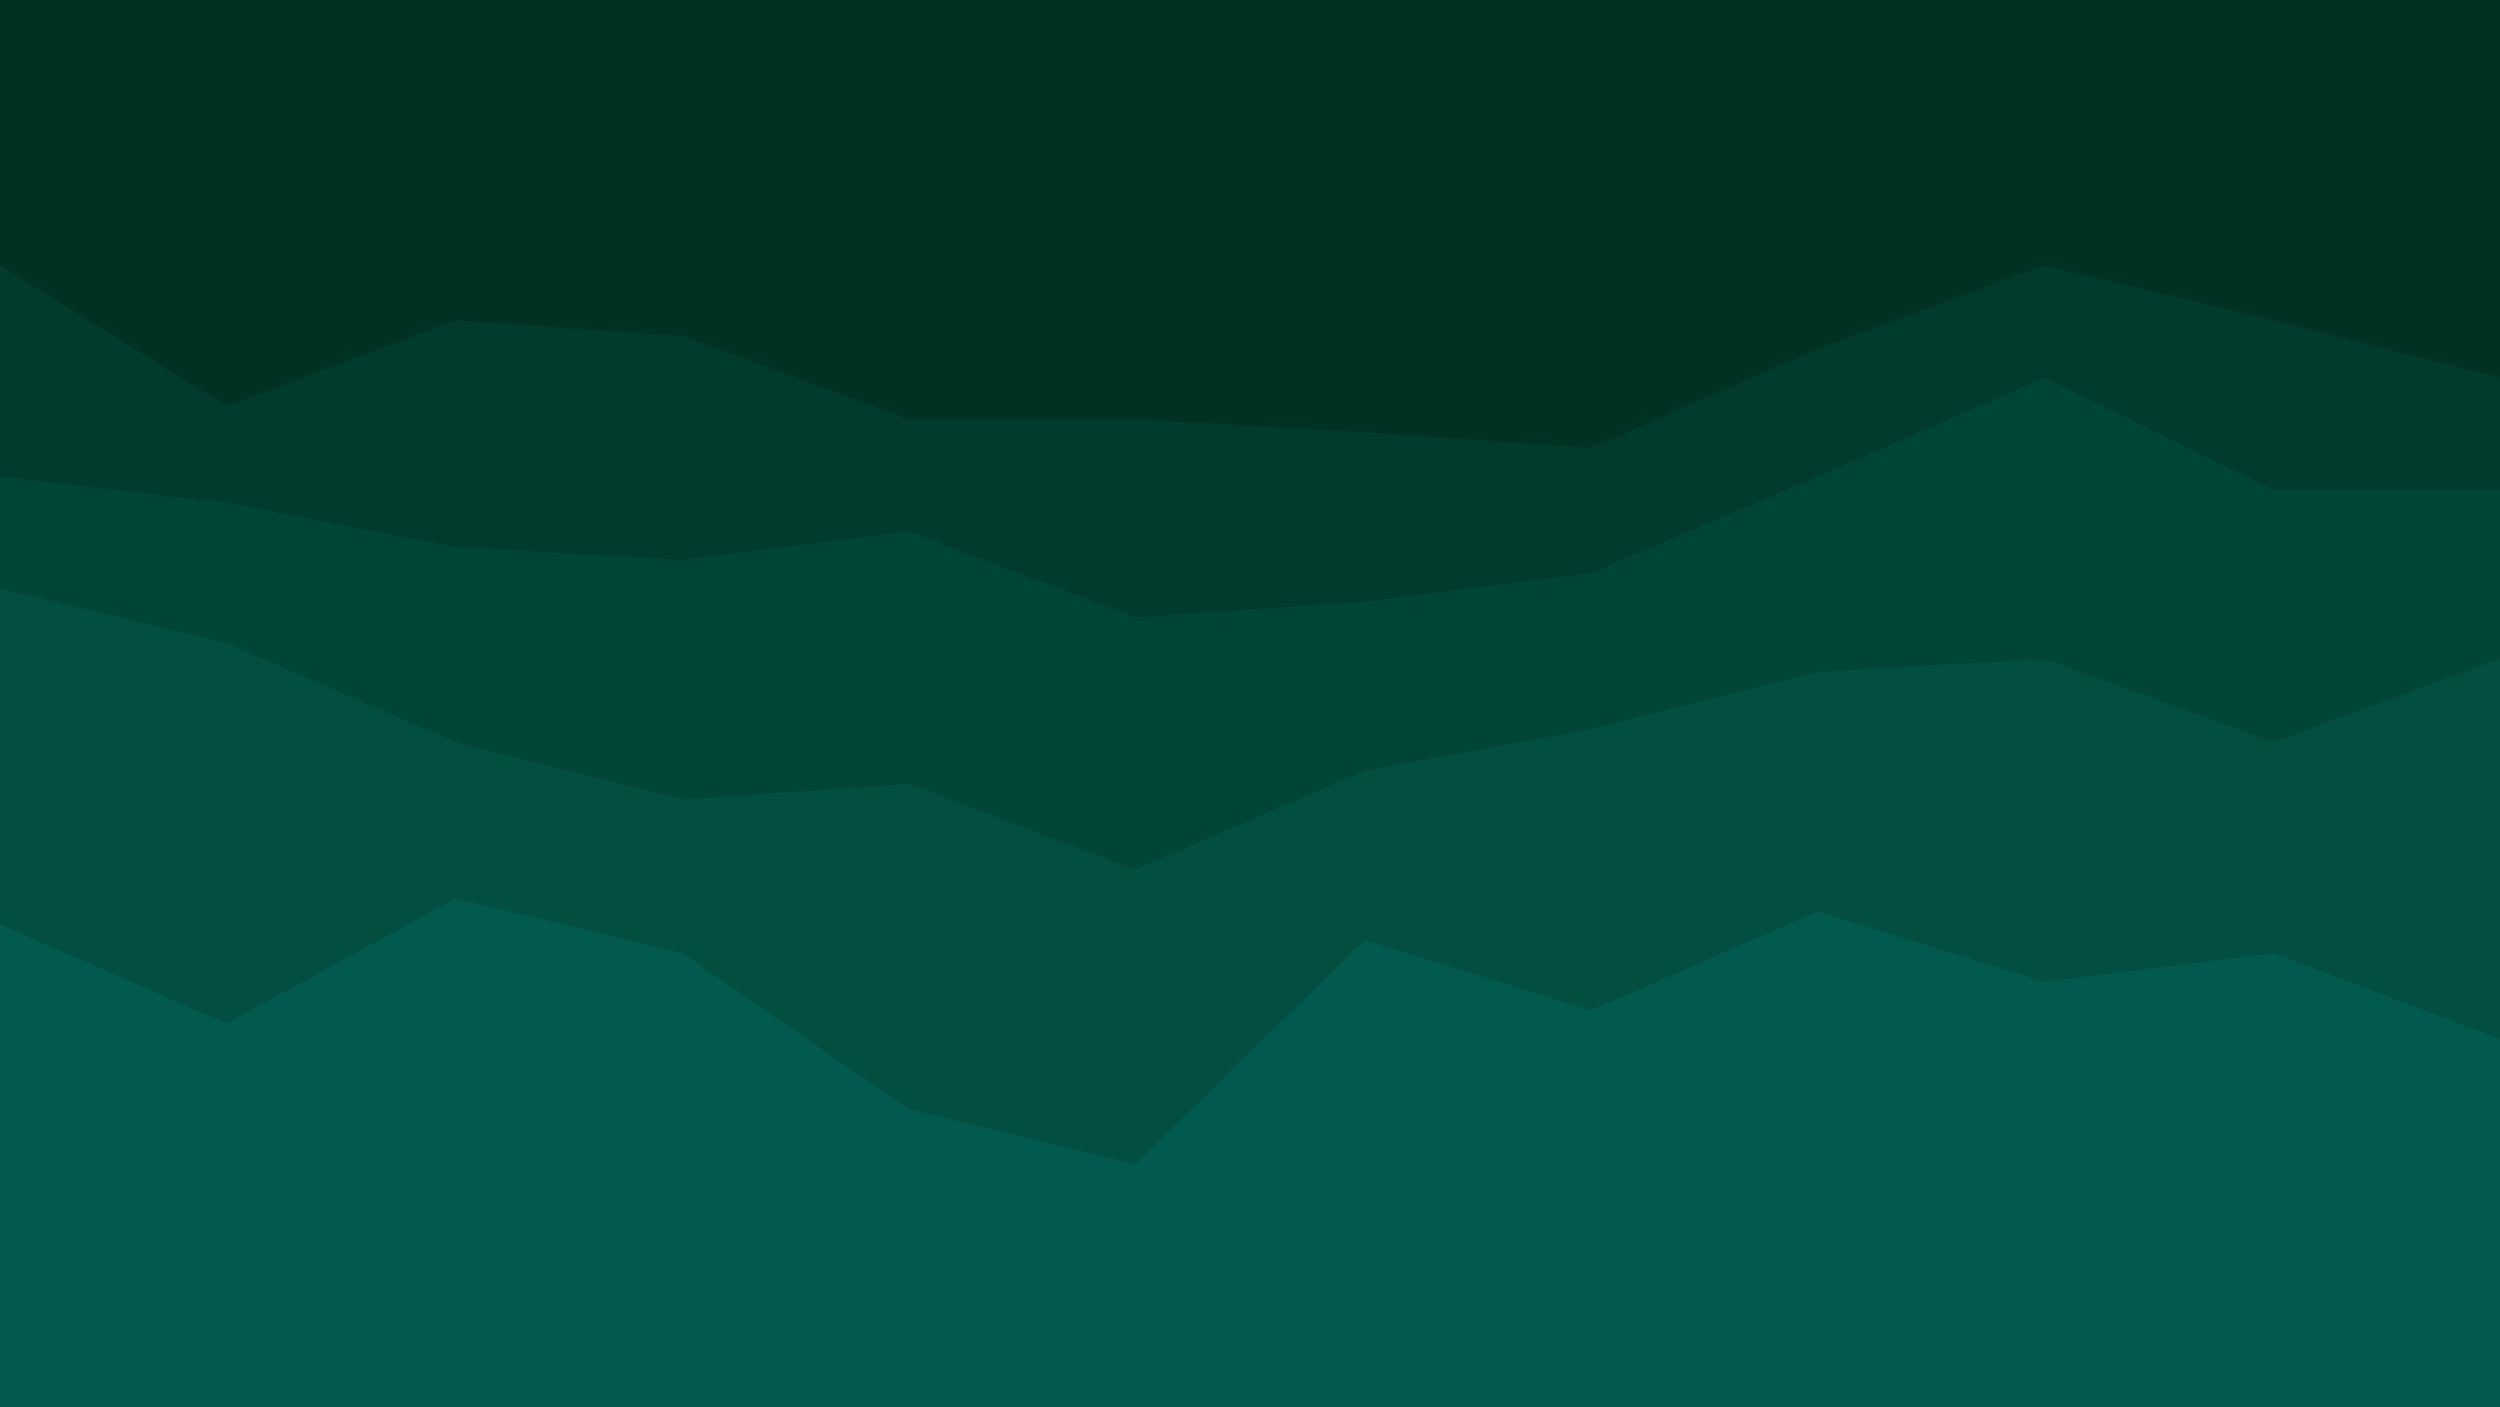
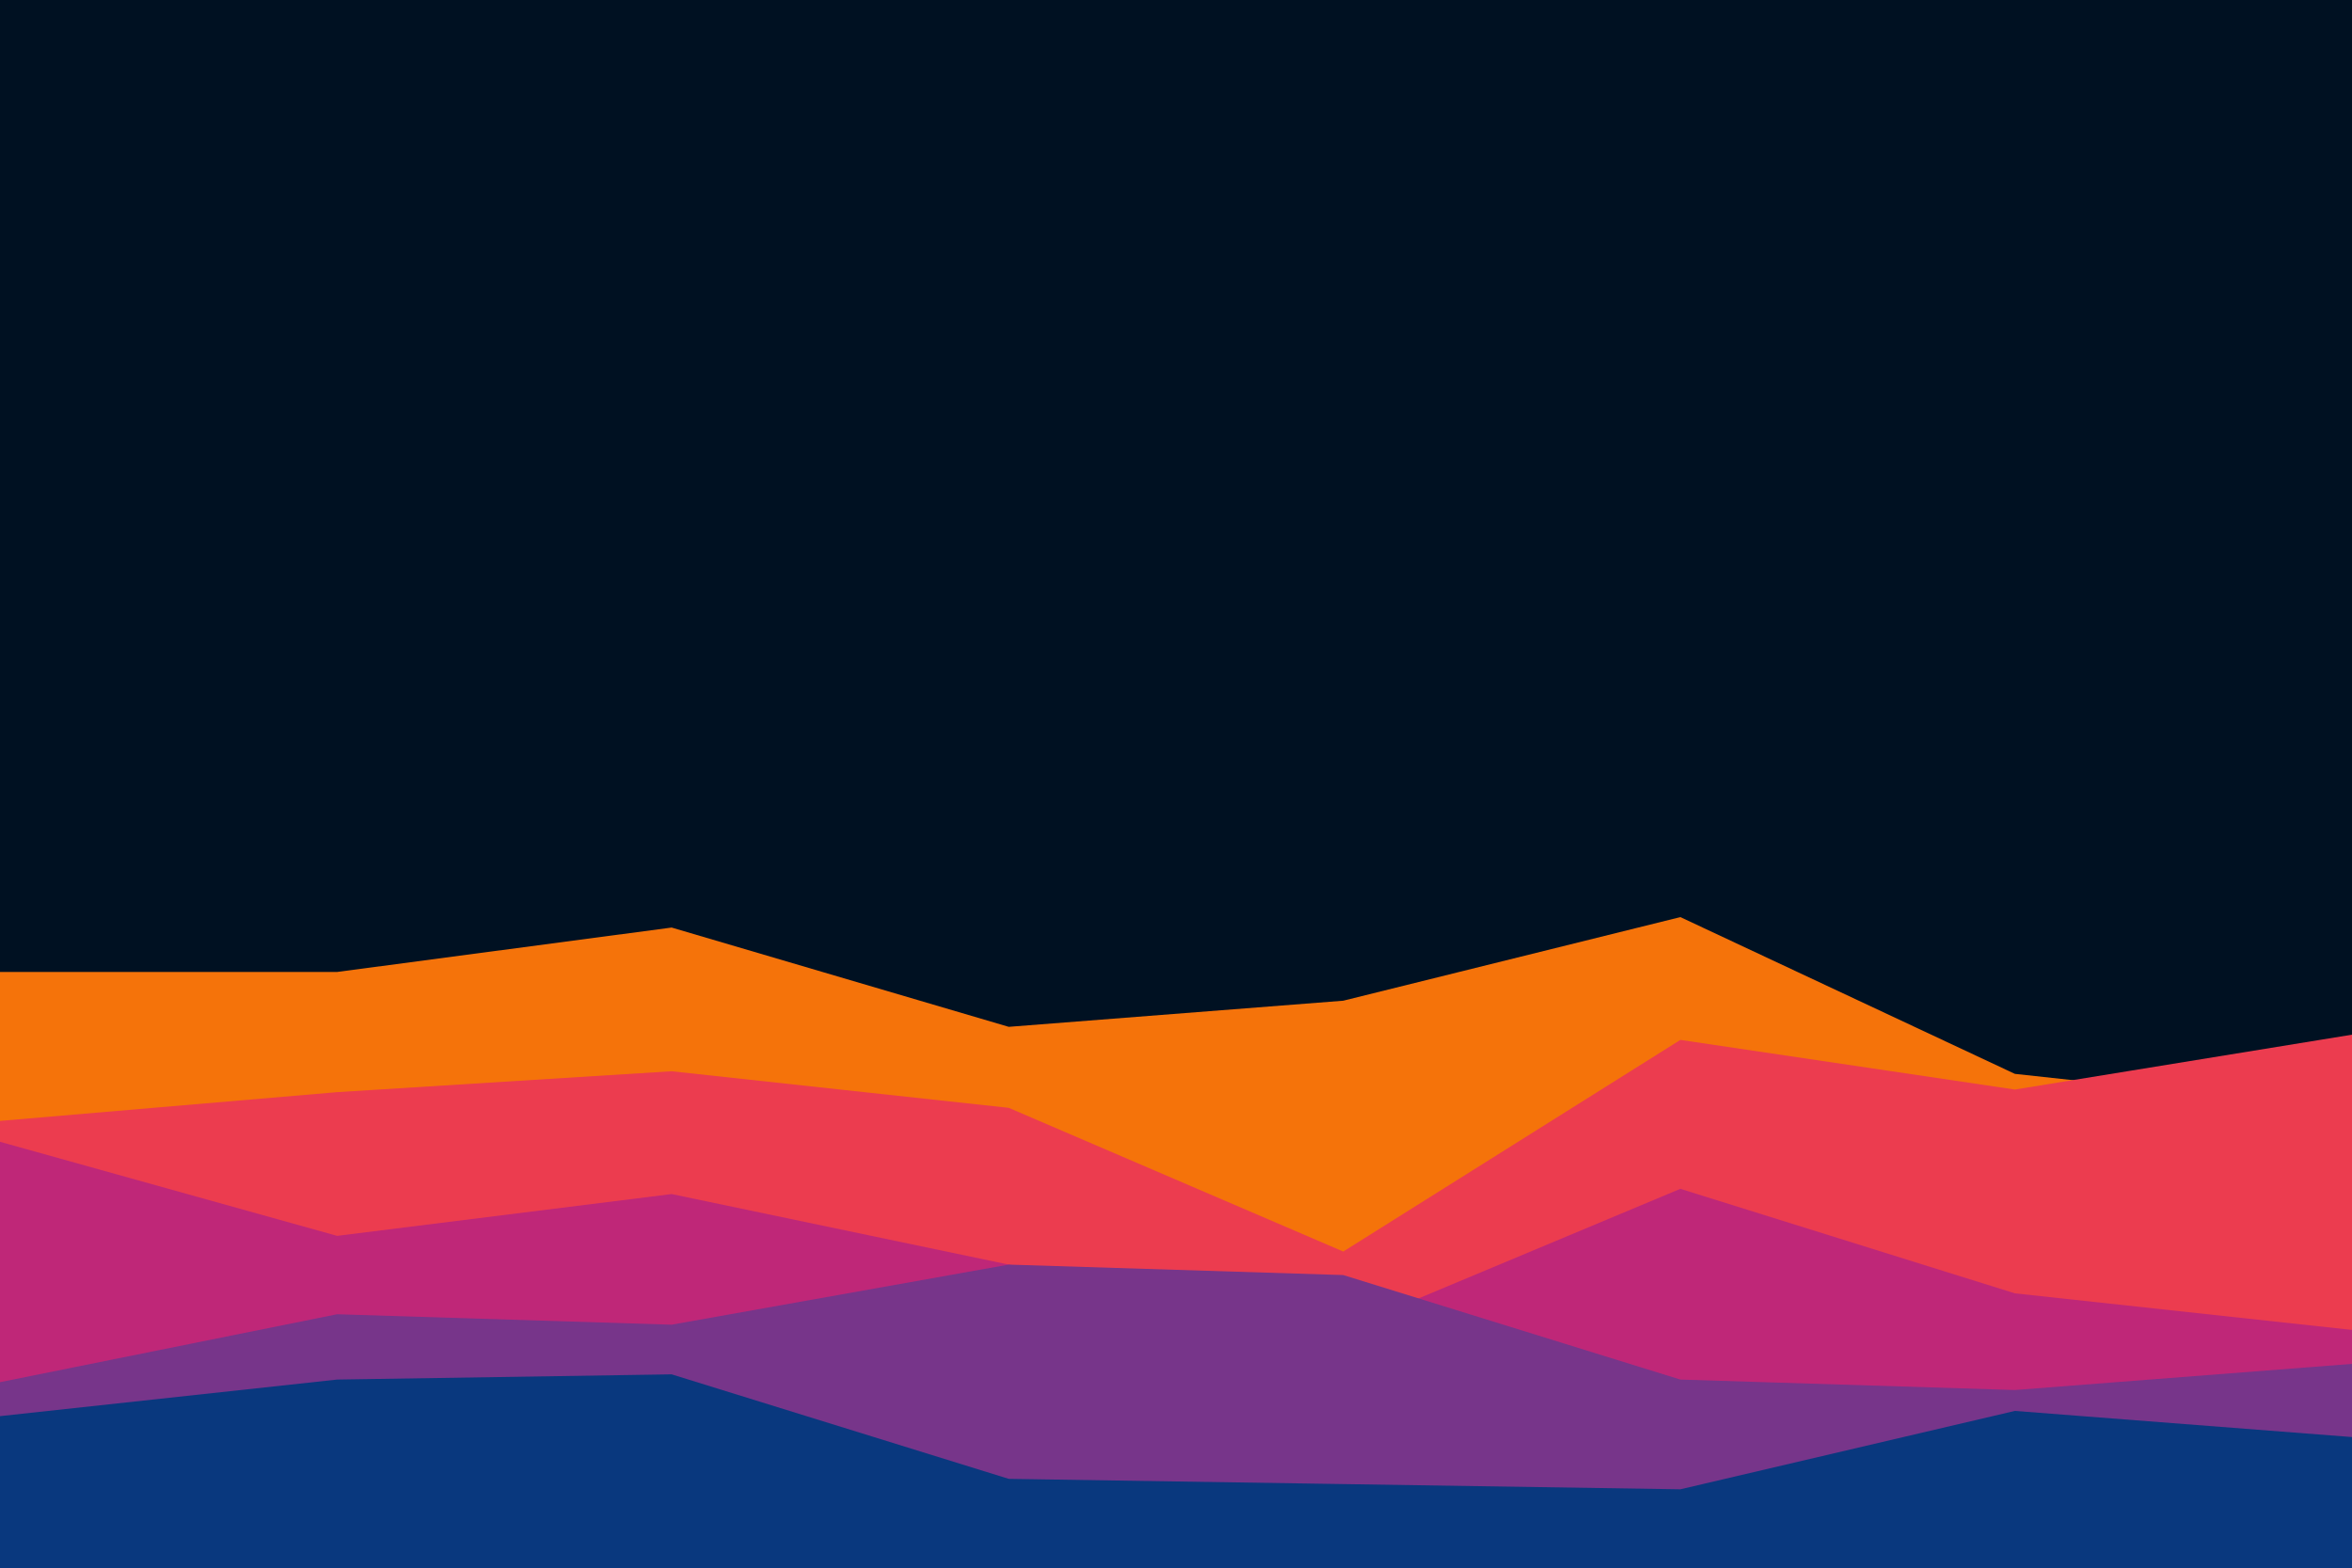
- <svg xmlns="http://www.w3.org/2000/svg" id="visual" viewBox="0 0 960 540" width="960" height="540" version="1.1">
-   <path d="M0 104L87 158L175 125L262 131L349 163L436 163L524 168L611 174L698 136L785 104L873 125L960 147L960 0L873 0L785 0L698 0L611 0L524 0L436 0L349 0L262 0L175 0L87 0L0 0Z" fill="#003223" />
-   <path d="M0 185L87 195L175 212L262 217L349 206L436 239L524 233L611 222L698 185L785 147L873 190L960 190L960 145L873 123L785 102L698 134L611 172L524 166L436 161L349 161L262 129L175 123L87 156L0 102Z" fill="#013b2d" />
-   <path d="M0 228L87 249L175 287L262 309L349 303L436 336L524 298L611 282L698 260L785 255L873 287L960 255L960 188L873 188L785 145L698 183L611 220L524 231L436 237L349 204L262 215L175 210L87 193L0 183Z" fill="#014537" />
-   <path d="M0 357L87 395L175 347L262 368L349 428L436 449L524 363L611 390L698 352L785 379L873 368L960 401L960 253L873 285L785 253L698 258L611 280L524 296L436 334L349 301L262 307L175 285L87 247L0 226Z" fill="#024f42" />
-   <path d="M0 541L87 541L175 541L262 541L349 541L436 541L524 541L611 541L698 541L785 541L873 541L960 541L960 399L873 366L785 377L698 350L611 388L524 361L436 447L349 426L262 366L175 345L87 393L0 355Z" fill="#02594e" />
+ <svg xmlns="http://www.w3.org/2000/svg" id="visual" viewBox="0 0 900 600" width="900" height="600" version="1.1">
+   <rect x="0" y="0" width="900" height="600" fill="#001122" />
+   <path d="M0 372L129 372L257 355L386 393L514 383L643 351L771 411L900 425L900 601L771 601L643 601L514 601L386 601L257 601L129 601L0 601Z" fill="#f5730a" />
+   <path d="M0 429L129 418L257 410L386 424L514 479L643 398L771 417L900 396L900 601L771 601L643 601L514 601L386 601L257 601L129 601L0 601Z" fill="#ec3c4f" />
+   <path d="M0 437L129 473L257 457L386 484L514 509L643 455L771 495L900 509L900 601L771 601L643 601L514 601L386 601L257 601L129 601L0 601Z" fill="#bf2778" />
+   <path d="M0 529L129 503L257 507L386 484L514 488L643 528L771 532L900 522L900 601L771 601L643 601L514 601L386 601L257 601L129 601L0 601Z" fill="#77358a" />
+   <path d="M0 542L129 528L257 526L386 566L514 568L643 570L771 540L900 550L900 601L771 601L643 601L514 601L386 601L257 601L129 601L0 601Z" fill="#09387e" />
</svg>
